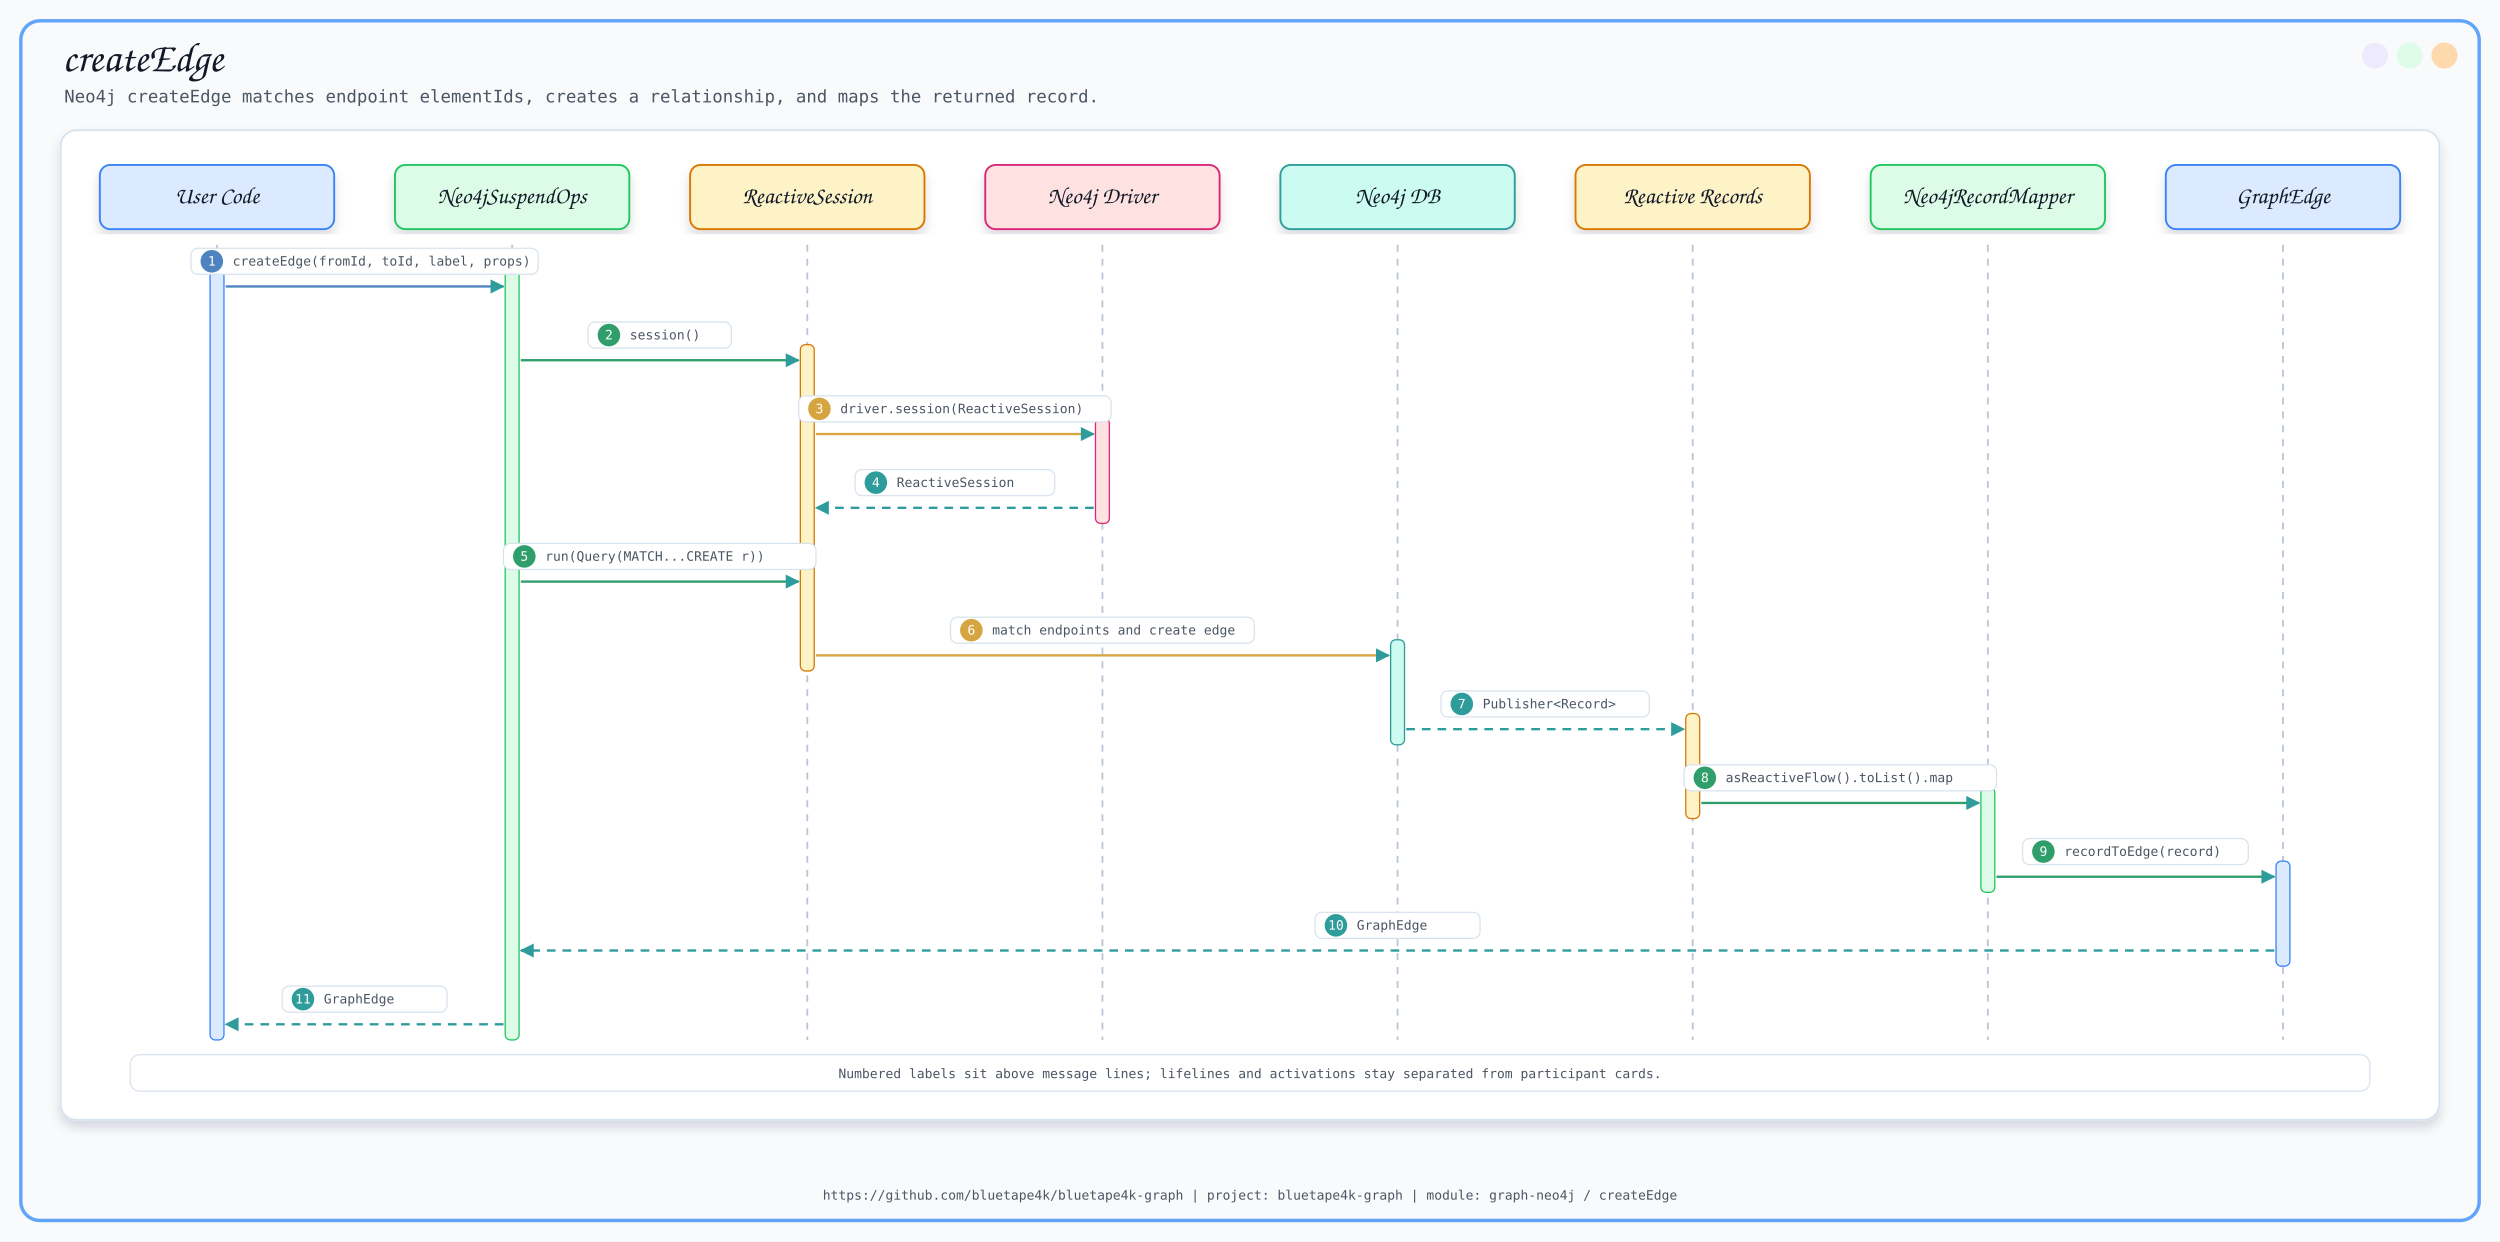
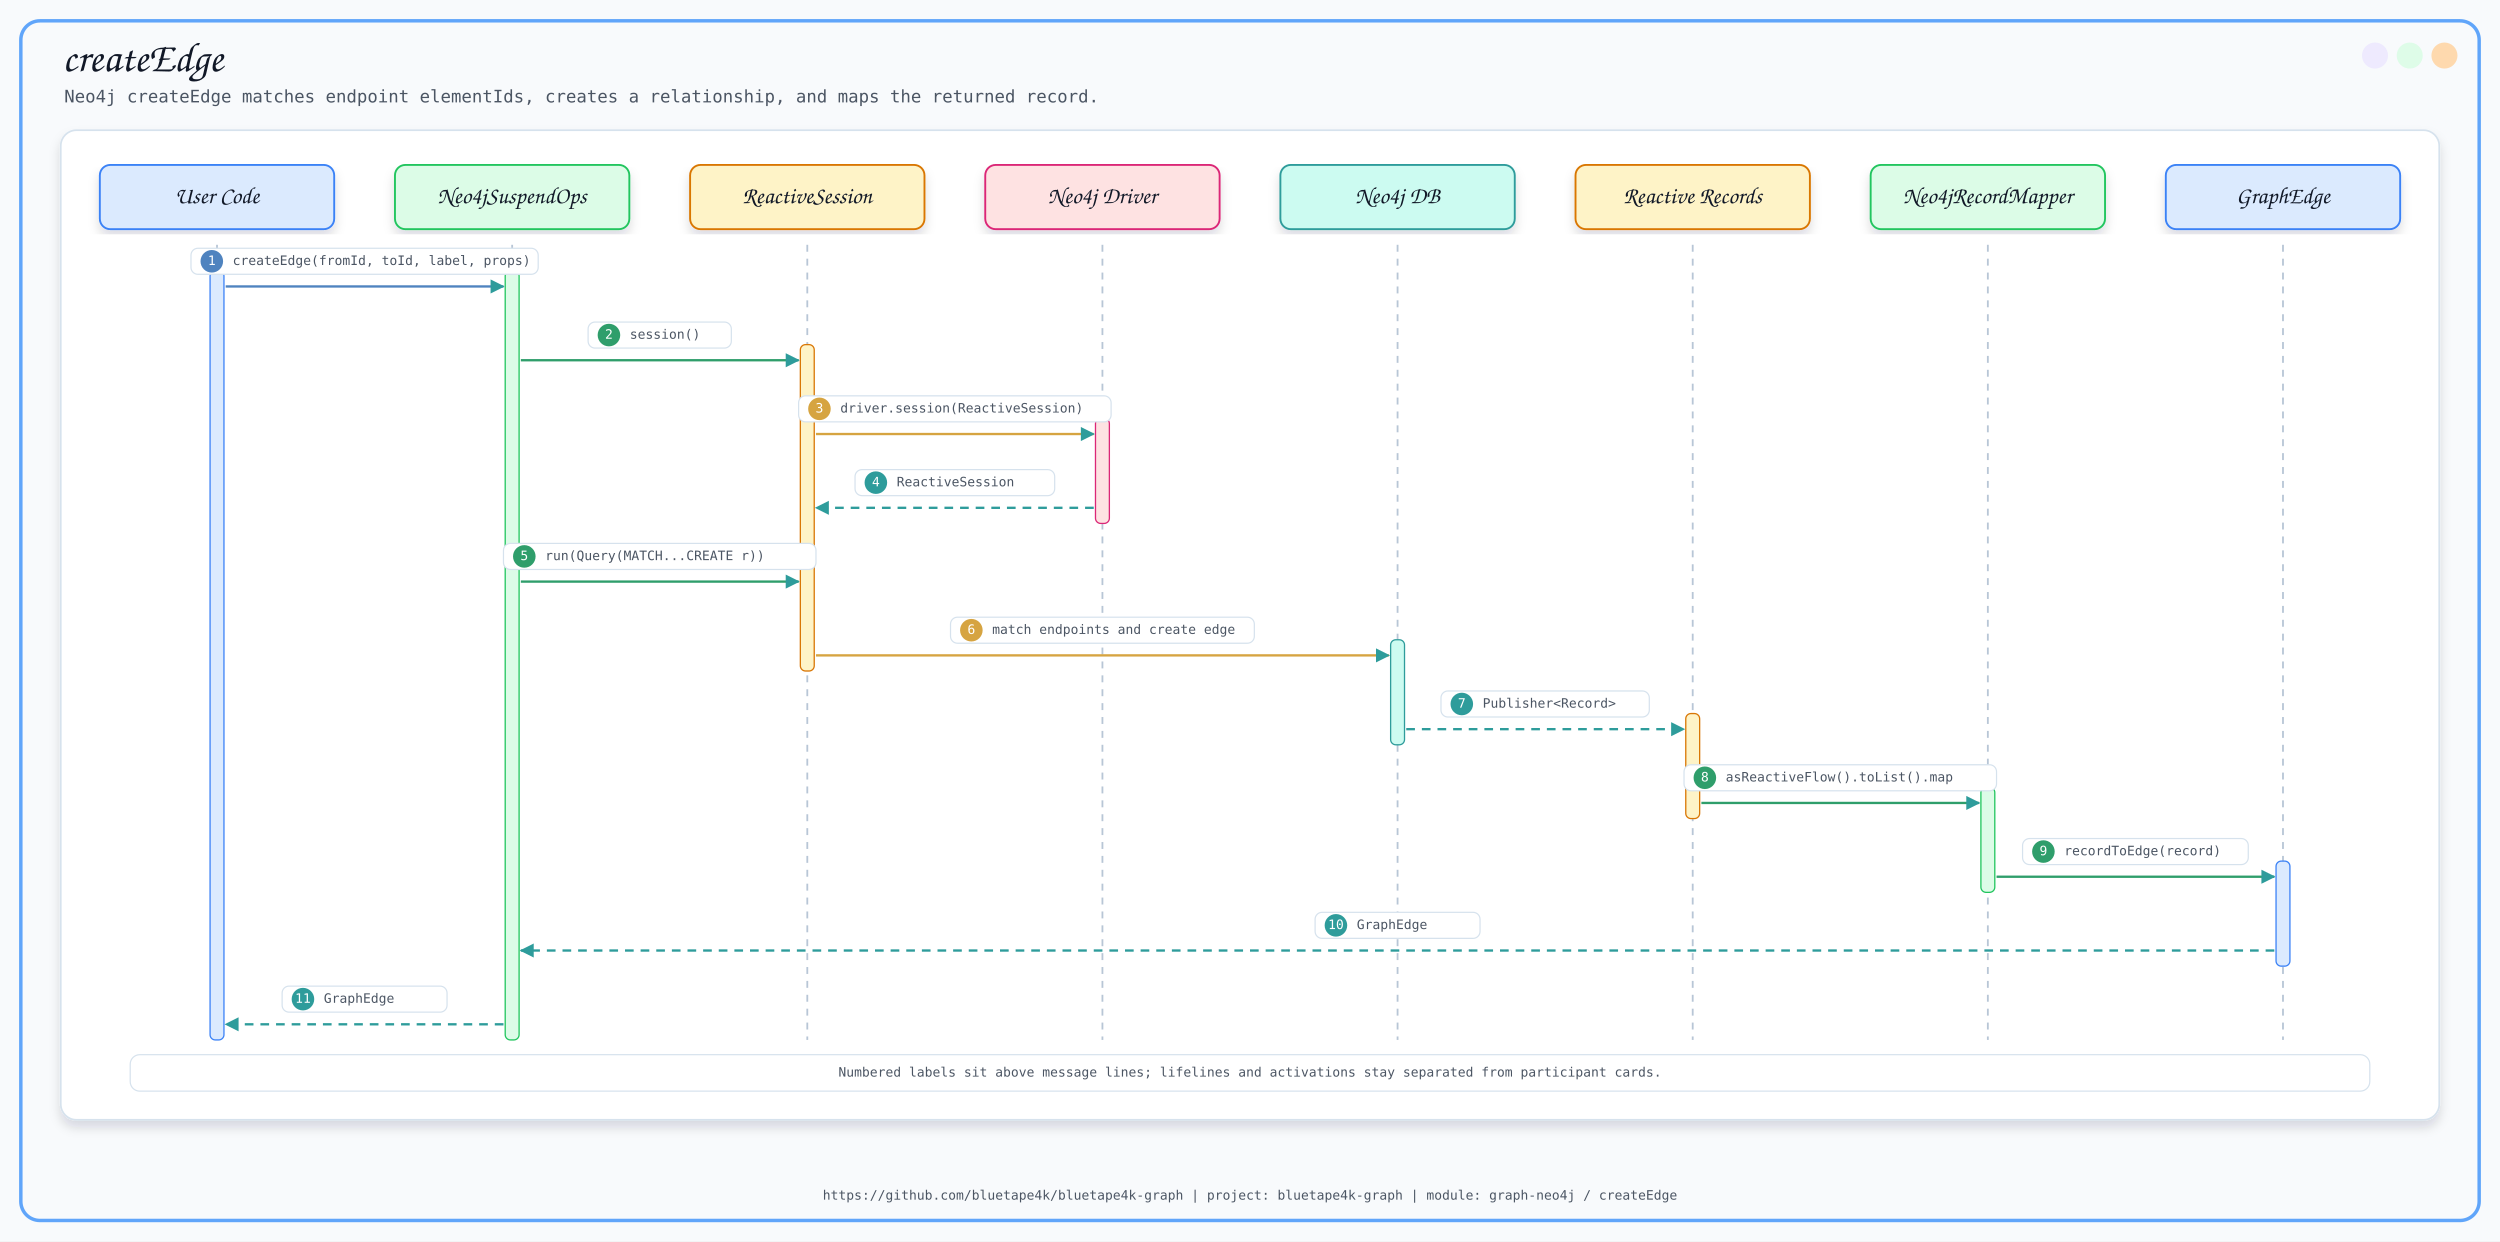
<svg xmlns="http://www.w3.org/2000/svg" width="2880" height="1430" viewBox="0 0 2880 1430">
  <defs>
    <filter id="softShadow" x="-8%" y="-8%" width="116%" height="116%">
      <feDropShadow dx="0" dy="8" stdDeviation="6" flood-color="#0F172A" flood-opacity="0.14" />
    </filter>
    <marker id="arrow" viewBox="0 0 10 10" refX="9" refY="5" markerWidth="8" markerHeight="8" orient="auto-start-reverse">
      <path d="M 0 0 L 10 5 L 0 10 z" fill="#2563EB" />
    </marker>
  </defs>
  <style>
      .title { font-family: 'Architects Daughter', cursive; font-size: 48px; fill: #111827; }
      .subtitle { font-family: 'Comic Mono', monospace; font-size: 20px; fill: #4B5563; }
      .label { font-family: 'Architects Daughter', cursive; font-size: 27px; fill: #111827; }
      .small { font-family: 'Comic Mono', monospace; font-size: 18px; fill: #374151; }
      .tiny { font-family: 'Comic Mono', monospace; font-size: 15px; fill: #4B5563; }
      .card { filter: url(#softShadow); }
      .line { stroke: #2563EB; stroke-width: 3; fill: none; marker-end: url(#arrow); }
      .thin { stroke: #60A5FA; stroke-width: 2; fill: none; marker-end: url(#arrow); }
      .dash { stroke: #64748B; stroke-width: 2; stroke-dasharray: 8 8; fill: none; marker-end: url(#arrow); }
    </style>
  <defs>
    <marker id="seqArrow" markerWidth="6" markerHeight="6" refX="5.5" refY="3" orient="auto" markerUnits="strokeWidth">
      <path d="M 0 0 L 6 3 L 0 6 z" fill="#2E9C9B" />
    </marker>
  </defs>
  <rect x="0" y="0" width="2880" height="1430" fill="#F8FAFC" />
  <rect x="24" y="24" width="2832" height="1382" rx="22" fill="none" stroke="#60A5FA" stroke-width="4" />
  <circle cx="2816" cy="64" r="15" fill="#FED7AA" opacity="0.95" />
  <circle cx="2776" cy="64" r="15" fill="#DCFCE7" opacity="0.95" />
  <circle cx="2736" cy="64" r="15" fill="#EDE9FE" opacity="0.95" />
  <text x="72" y="82" class="title">createEdge</text>
  <text x="74" y="118" class="subtitle">Neo4j createEdge matches endpoint elementIds, creates a relationship, and maps the returned record.</text>
  <text x="1440.0" y="1382" text-anchor="middle" class="tiny">https://github.com/bluetape4k/bluetape4k-graph | project: bluetape4k-graph | module: graph-neo4j / createEdge</text>
  <rect x="70" y="150" width="2740" height="1140" rx="18" fill="#FFFFFF" stroke="#D6E2ED" stroke-width="2" filter="url(#softShadow)" />
  <rect x="115.0" y="190" width="270" height="74" rx="12" fill="#DBEAFE" stroke="#3B82F6" stroke-width="2.2" filter="url(#softShadow)" />
-   <text x="250.0" y="227" text-anchor="middle" dominant-baseline="middle" class="label">User Code</text>
+   <text x="250.0" y="227.0" text-anchor="middle" dominant-baseline="middle" class="label">User Code</text>
  <line x1="250.0" y1="282" x2="250.0" y2="1198" stroke="#B8C6D6" stroke-width="2.1" stroke-dasharray="8 8" />
  <rect x="455.0" y="190" width="270" height="74" rx="12" fill="#DCFCE7" stroke="#22C55E" stroke-width="2.2" filter="url(#softShadow)" />
-   <text x="590.0" y="227" text-anchor="middle" dominant-baseline="middle" class="label">Neo4jSuspendOps</text>
+   <text x="590.0" y="227.0" text-anchor="middle" dominant-baseline="middle" class="label">Neo4jSuspendOps</text>
  <line x1="590.0" y1="282" x2="590.0" y2="1198" stroke="#B8C6D6" stroke-width="2.1" stroke-dasharray="8 8" />
  <rect x="795.0" y="190" width="270" height="74" rx="12" fill="#FEF3C7" stroke="#D97706" stroke-width="2.2" filter="url(#softShadow)" />
-   <text x="930.0" y="227" text-anchor="middle" dominant-baseline="middle" class="label">ReactiveSession</text>
+   <text x="930.0" y="227.0" text-anchor="middle" dominant-baseline="middle" class="label">ReactiveSession</text>
  <line x1="930.0" y1="282" x2="930.0" y2="1198" stroke="#B8C6D6" stroke-width="2.1" stroke-dasharray="8 8" />
  <rect x="1135.0" y="190" width="270" height="74" rx="12" fill="#FEE2E2" stroke="#DB2777" stroke-width="2.2" filter="url(#softShadow)" />
-   <text x="1270.0" y="227" text-anchor="middle" dominant-baseline="middle" class="label">Neo4j Driver</text>
+   <text x="1270.0" y="227.0" text-anchor="middle" dominant-baseline="middle" class="label">Neo4j Driver</text>
  <line x1="1270.0" y1="282" x2="1270.0" y2="1198" stroke="#B8C6D6" stroke-width="2.1" stroke-dasharray="8 8" />
  <rect x="1475.0" y="190" width="270" height="74" rx="12" fill="#CCFBF1" stroke="#2E9C9B" stroke-width="2.2" filter="url(#softShadow)" />
-   <text x="1610.0" y="227" text-anchor="middle" dominant-baseline="middle" class="label">Neo4j DB</text>
+   <text x="1610.0" y="227.0" text-anchor="middle" dominant-baseline="middle" class="label">Neo4j DB</text>
  <line x1="1610.0" y1="282" x2="1610.0" y2="1198" stroke="#B8C6D6" stroke-width="2.1" stroke-dasharray="8 8" />
  <rect x="1815.0" y="190" width="270" height="74" rx="12" fill="#FEF3C7" stroke="#D97706" stroke-width="2.2" filter="url(#softShadow)" />
-   <text x="1950.0" y="227" text-anchor="middle" dominant-baseline="middle" class="label">Reactive Records</text>
+   <text x="1950.0" y="227.0" text-anchor="middle" dominant-baseline="middle" class="label">Reactive Records</text>
  <line x1="1950.0" y1="282" x2="1950.0" y2="1198" stroke="#B8C6D6" stroke-width="2.1" stroke-dasharray="8 8" />
  <rect x="2155.0" y="190" width="270" height="74" rx="12" fill="#DCFCE7" stroke="#22C55E" stroke-width="2.2" filter="url(#softShadow)" />
-   <text x="2290.0" y="227" text-anchor="middle" dominant-baseline="middle" class="label">Neo4jRecordMapper</text>
+   <text x="2290.0" y="227.0" text-anchor="middle" dominant-baseline="middle" class="label">Neo4jRecordMapper</text>
  <line x1="2290.0" y1="282" x2="2290.0" y2="1198" stroke="#B8C6D6" stroke-width="2.1" stroke-dasharray="8 8" />
  <rect x="2495.0" y="190" width="270" height="74" rx="12" fill="#DBEAFE" stroke="#3B82F6" stroke-width="2.2" filter="url(#softShadow)" />
-   <text x="2630.0" y="227" text-anchor="middle" dominant-baseline="middle" class="label">GraphEdge</text>
+   <text x="2630.0" y="227.0" text-anchor="middle" dominant-baseline="middle" class="label">GraphEdge</text>
  <line x1="2630.0" y1="282" x2="2630.0" y2="1198" stroke="#B8C6D6" stroke-width="2.1" stroke-dasharray="8 8" />
  <rect x="242.0" y="312" width="16" height="886" rx="6" fill="#DBEAFE" stroke="#3B82F6" stroke-width="1.5" />
  <rect x="582.0" y="312" width="16" height="886" rx="6" fill="#DCFCE7" stroke="#22C55E" stroke-width="1.5" />
  <rect x="922.0" y="397" width="16" height="376" rx="6" fill="#FEF3C7" stroke="#D97706" stroke-width="1.5" />
  <rect x="1262.0" y="482" width="16" height="121" rx="6" fill="#FEE2E2" stroke="#DB2777" stroke-width="1.5" />
  <rect x="1602.0" y="737" width="16" height="121" rx="6" fill="#CCFBF1" stroke="#2E9C9B" stroke-width="1.5" />
  <rect x="1942.0" y="822" width="16" height="121" rx="6" fill="#FEF3C7" stroke="#D97706" stroke-width="1.5" />
  <rect x="2282.0" y="907" width="16" height="121" rx="6" fill="#DCFCE7" stroke="#22C55E" stroke-width="1.5" />
  <rect x="2622.0" y="992" width="16" height="121" rx="6" fill="#DBEAFE" stroke="#3B82F6" stroke-width="1.5" />
  <line x1="260.0" y1="330" x2="580.0" y2="330" stroke="#4F83BF" stroke-width="2.7" marker-end="url(#seqArrow)" />
  <rect x="220.0" y="286" width="400" height="30" rx="8" fill="#FFFFFF" stroke="#D6E2ED" stroke-width="1.4" />
  <circle cx="244.0" cy="301" r="13" fill="#4F83BF" />
-   <text x="244.0" y="306" text-anchor="middle" class="tiny" style="fill:#FFFFFF">1</text>
-   <text x="268.0" y="306" class="tiny">createEdge(fromId, toId, label, props)</text>
+   <text x="244.0" y="301" text-anchor="middle" dominant-baseline="middle" class="tiny" style="fill:#FFFFFF">1</text>
+   <text x="268.0" y="301" dominant-baseline="middle" class="tiny">createEdge(fromId, toId, label, props)</text>
  <line x1="600.0" y1="415" x2="920.0" y2="415" stroke="#2F9E6B" stroke-width="2.7" marker-end="url(#seqArrow)" />
  <rect x="677.5" y="371" width="165" height="30" rx="8" fill="#FFFFFF" stroke="#D6E2ED" stroke-width="1.4" />
  <circle cx="701.5" cy="386" r="13" fill="#2F9E6B" />
-   <text x="701.5" y="391" text-anchor="middle" class="tiny" style="fill:#FFFFFF">2</text>
-   <text x="725.5" y="391" class="tiny">session()</text>
+   <text x="701.5" y="386" text-anchor="middle" dominant-baseline="middle" class="tiny" style="fill:#FFFFFF">2</text>
+   <text x="725.5" y="386" dominant-baseline="middle" class="tiny">session()</text>
  <line x1="940.0" y1="500" x2="1260.0" y2="500" stroke="#D6A441" stroke-width="2.7" marker-end="url(#seqArrow)" />
  <rect x="920.0" y="456" width="360" height="30" rx="8" fill="#FFFFFF" stroke="#D6E2ED" stroke-width="1.4" />
  <circle cx="944.0" cy="471" r="13" fill="#D6A441" />
-   <text x="944.0" y="476" text-anchor="middle" class="tiny" style="fill:#FFFFFF">3</text>
-   <text x="968.0" y="476" class="tiny">driver.session(ReactiveSession)</text>
+   <text x="944.0" y="471" text-anchor="middle" dominant-baseline="middle" class="tiny" style="fill:#FFFFFF">3</text>
+   <text x="968.0" y="471" dominant-baseline="middle" class="tiny">driver.session(ReactiveSession)</text>
  <line x1="1260.0" y1="585" x2="940.0" y2="585" stroke="#2E9C9B" stroke-width="2.7" stroke-dasharray="10 8" marker-end="url(#seqArrow)" />
  <rect x="985.0" y="541" width="230" height="30" rx="8" fill="#FFFFFF" stroke="#D6E2ED" stroke-width="1.4" />
  <circle cx="1009.0" cy="556" r="13" fill="#2E9C9B" />
-   <text x="1009.0" y="561" text-anchor="middle" class="tiny" style="fill:#FFFFFF">4</text>
-   <text x="1033.0" y="561" class="tiny">ReactiveSession</text>
+   <text x="1009.0" y="556" text-anchor="middle" dominant-baseline="middle" class="tiny" style="fill:#FFFFFF">4</text>
+   <text x="1033.0" y="556" dominant-baseline="middle" class="tiny">ReactiveSession</text>
  <line x1="600.0" y1="670" x2="920.0" y2="670" stroke="#2F9E6B" stroke-width="2.7" marker-end="url(#seqArrow)" />
  <rect x="580.0" y="626" width="360" height="30" rx="8" fill="#FFFFFF" stroke="#D6E2ED" stroke-width="1.4" />
  <circle cx="604.0" cy="641" r="13" fill="#2F9E6B" />
-   <text x="604.0" y="646" text-anchor="middle" class="tiny" style="fill:#FFFFFF">5</text>
-   <text x="628.0" y="646" class="tiny">run(Query(MATCH...CREATE r))</text>
+   <text x="604.0" y="641" text-anchor="middle" dominant-baseline="middle" class="tiny" style="fill:#FFFFFF">5</text>
+   <text x="628.0" y="641" dominant-baseline="middle" class="tiny">run(Query(MATCH...CREATE r))</text>
  <line x1="940.0" y1="755" x2="1600.0" y2="755" stroke="#D6A441" stroke-width="2.7" marker-end="url(#seqArrow)" />
  <rect x="1095.0" y="711" width="350" height="30" rx="8" fill="#FFFFFF" stroke="#D6E2ED" stroke-width="1.4" />
  <circle cx="1119.0" cy="726" r="13" fill="#D6A441" />
-   <text x="1119.0" y="731" text-anchor="middle" class="tiny" style="fill:#FFFFFF">6</text>
-   <text x="1143.0" y="731" class="tiny">match endpoints and create edge</text>
+   <text x="1119.0" y="726" text-anchor="middle" dominant-baseline="middle" class="tiny" style="fill:#FFFFFF">6</text>
+   <text x="1143.0" y="726" dominant-baseline="middle" class="tiny">match endpoints and create edge</text>
  <line x1="1620.0" y1="840" x2="1940.0" y2="840" stroke="#2E9C9B" stroke-width="2.7" stroke-dasharray="10 8" marker-end="url(#seqArrow)" />
  <rect x="1660.0" y="796" width="240" height="30" rx="8" fill="#FFFFFF" stroke="#D6E2ED" stroke-width="1.4" />
  <circle cx="1684.0" cy="811" r="13" fill="#2E9C9B" />
-   <text x="1684.0" y="816" text-anchor="middle" class="tiny" style="fill:#FFFFFF">7</text>
-   <text x="1708.0" y="816" class="tiny">Publisher&lt;Record&gt;</text>
+   <text x="1684.0" y="811" text-anchor="middle" dominant-baseline="middle" class="tiny" style="fill:#FFFFFF">7</text>
+   <text x="1708.0" y="811" dominant-baseline="middle" class="tiny">Publisher&lt;Record&gt;</text>
  <line x1="1960.0" y1="925" x2="2280.0" y2="925" stroke="#2F9E6B" stroke-width="2.7" marker-end="url(#seqArrow)" />
  <rect x="1940.0" y="881" width="360" height="30" rx="8" fill="#FFFFFF" stroke="#D6E2ED" stroke-width="1.4" />
  <circle cx="1964.0" cy="896" r="13" fill="#2F9E6B" />
-   <text x="1964.0" y="901" text-anchor="middle" class="tiny" style="fill:#FFFFFF">8</text>
-   <text x="1988.0" y="901" class="tiny">asReactiveFlow().toList().map</text>
+   <text x="1964.0" y="896" text-anchor="middle" dominant-baseline="middle" class="tiny" style="fill:#FFFFFF">8</text>
+   <text x="1988.0" y="896" dominant-baseline="middle" class="tiny">asReactiveFlow().toList().map</text>
  <line x1="2300.0" y1="1010" x2="2620.0" y2="1010" stroke="#2F9E6B" stroke-width="2.7" marker-end="url(#seqArrow)" />
  <rect x="2330.0" y="966" width="260" height="30" rx="8" fill="#FFFFFF" stroke="#D6E2ED" stroke-width="1.4" />
  <circle cx="2354.0" cy="981" r="13" fill="#2F9E6B" />
-   <text x="2354.0" y="986" text-anchor="middle" class="tiny" style="fill:#FFFFFF">9</text>
-   <text x="2378.0" y="986" class="tiny">recordToEdge(record)</text>
+   <text x="2354.0" y="981" text-anchor="middle" dominant-baseline="middle" class="tiny" style="fill:#FFFFFF">9</text>
+   <text x="2378.0" y="981" dominant-baseline="middle" class="tiny">recordToEdge(record)</text>
  <line x1="2620.0" y1="1095" x2="600.0" y2="1095" stroke="#2E9C9B" stroke-width="2.7" stroke-dasharray="10 8" marker-end="url(#seqArrow)" />
  <rect x="1515.0" y="1051" width="190" height="30" rx="8" fill="#FFFFFF" stroke="#D6E2ED" stroke-width="1.4" />
  <circle cx="1539.0" cy="1066" r="13" fill="#2E9C9B" />
-   <text x="1539.0" y="1071" text-anchor="middle" class="tiny" style="fill:#FFFFFF">10</text>
-   <text x="1563.0" y="1071" class="tiny">GraphEdge</text>
+   <text x="1539.0" y="1066" text-anchor="middle" dominant-baseline="middle" class="tiny" style="fill:#FFFFFF">10</text>
+   <text x="1563.0" y="1066" dominant-baseline="middle" class="tiny">GraphEdge</text>
  <line x1="580.0" y1="1180" x2="260.0" y2="1180" stroke="#2E9C9B" stroke-width="2.7" stroke-dasharray="10 8" marker-end="url(#seqArrow)" />
  <rect x="325.0" y="1136" width="190" height="30" rx="8" fill="#FFFFFF" stroke="#D6E2ED" stroke-width="1.4" />
  <circle cx="349.0" cy="1151" r="13" fill="#2E9C9B" />
-   <text x="349.0" y="1156" text-anchor="middle" class="tiny" style="fill:#FFFFFF">11</text>
-   <text x="373.0" y="1156" class="tiny">GraphEdge</text>
+   <text x="349.0" y="1151" text-anchor="middle" dominant-baseline="middle" class="tiny" style="fill:#FFFFFF">11</text>
+   <text x="373.0" y="1151" dominant-baseline="middle" class="tiny">GraphEdge</text>
  <rect x="150" y="1215" width="2580" height="42" rx="11" fill="#FFFFFF" stroke="#D6E2ED" stroke-width="1.4" />
-   <text x="1440.0" y="1242" text-anchor="middle" class="tiny">Numbered labels sit above message lines; lifelines and activations stay separated from participant cards.</text>
+   <text x="1440.0" y="1236" text-anchor="middle" dominant-baseline="middle" class="tiny">Numbered labels sit above message lines; lifelines and activations stay separated from participant cards.</text>
</svg>
